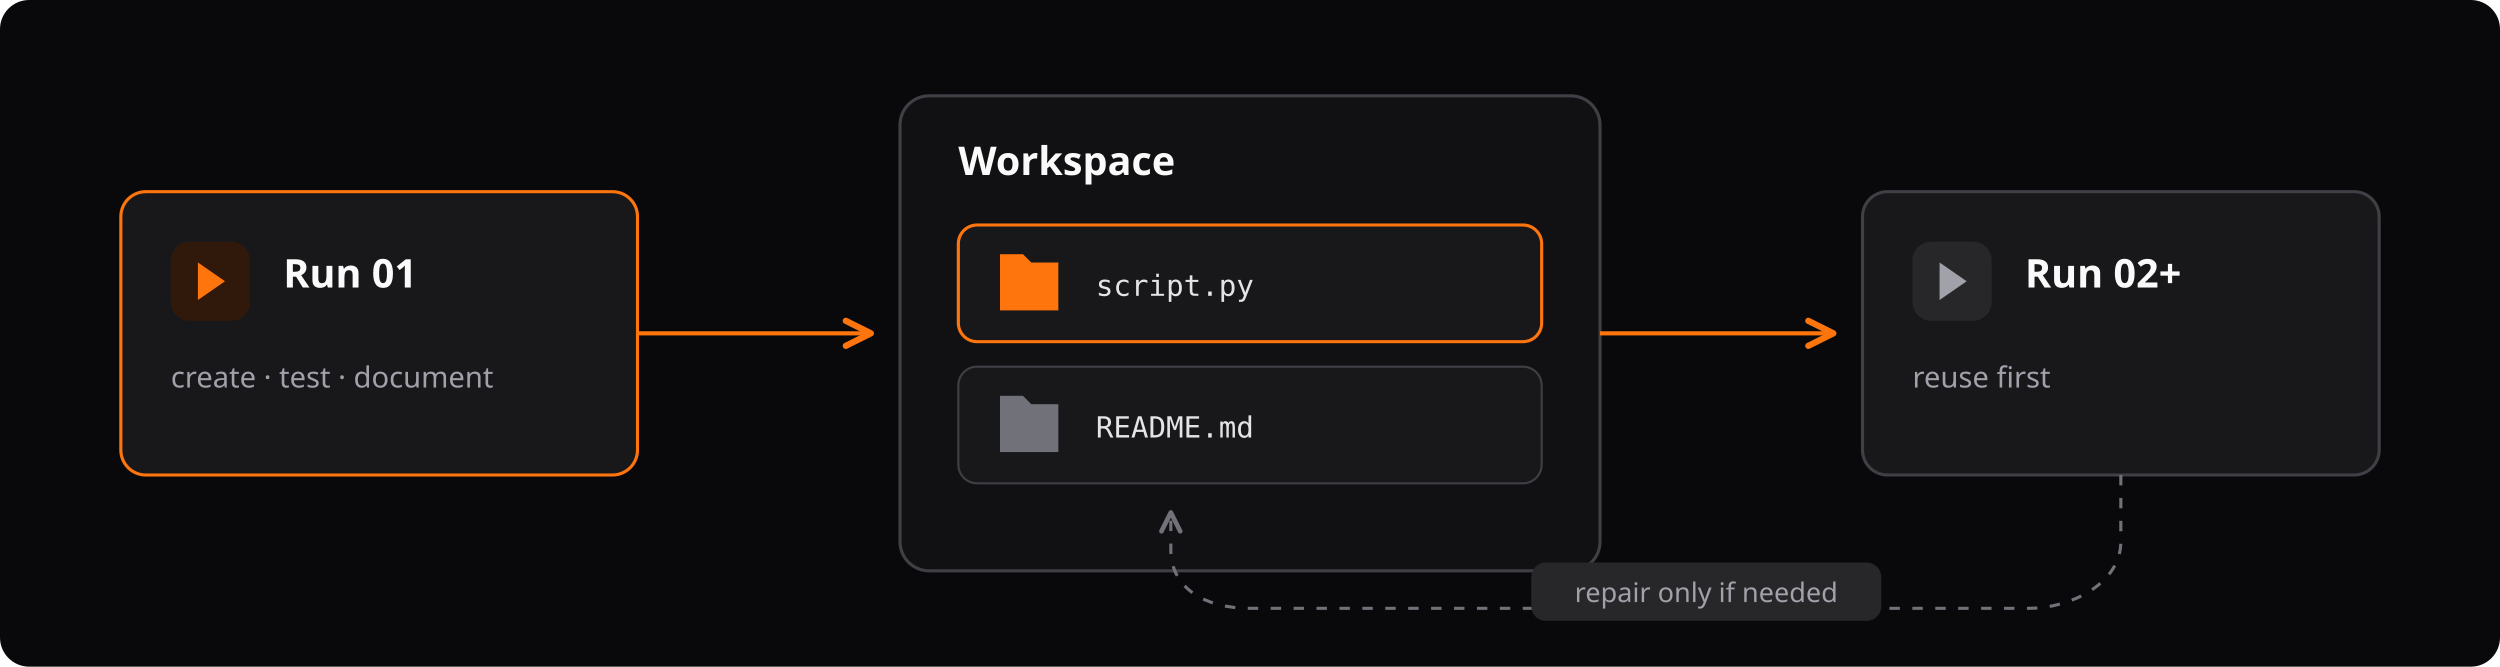
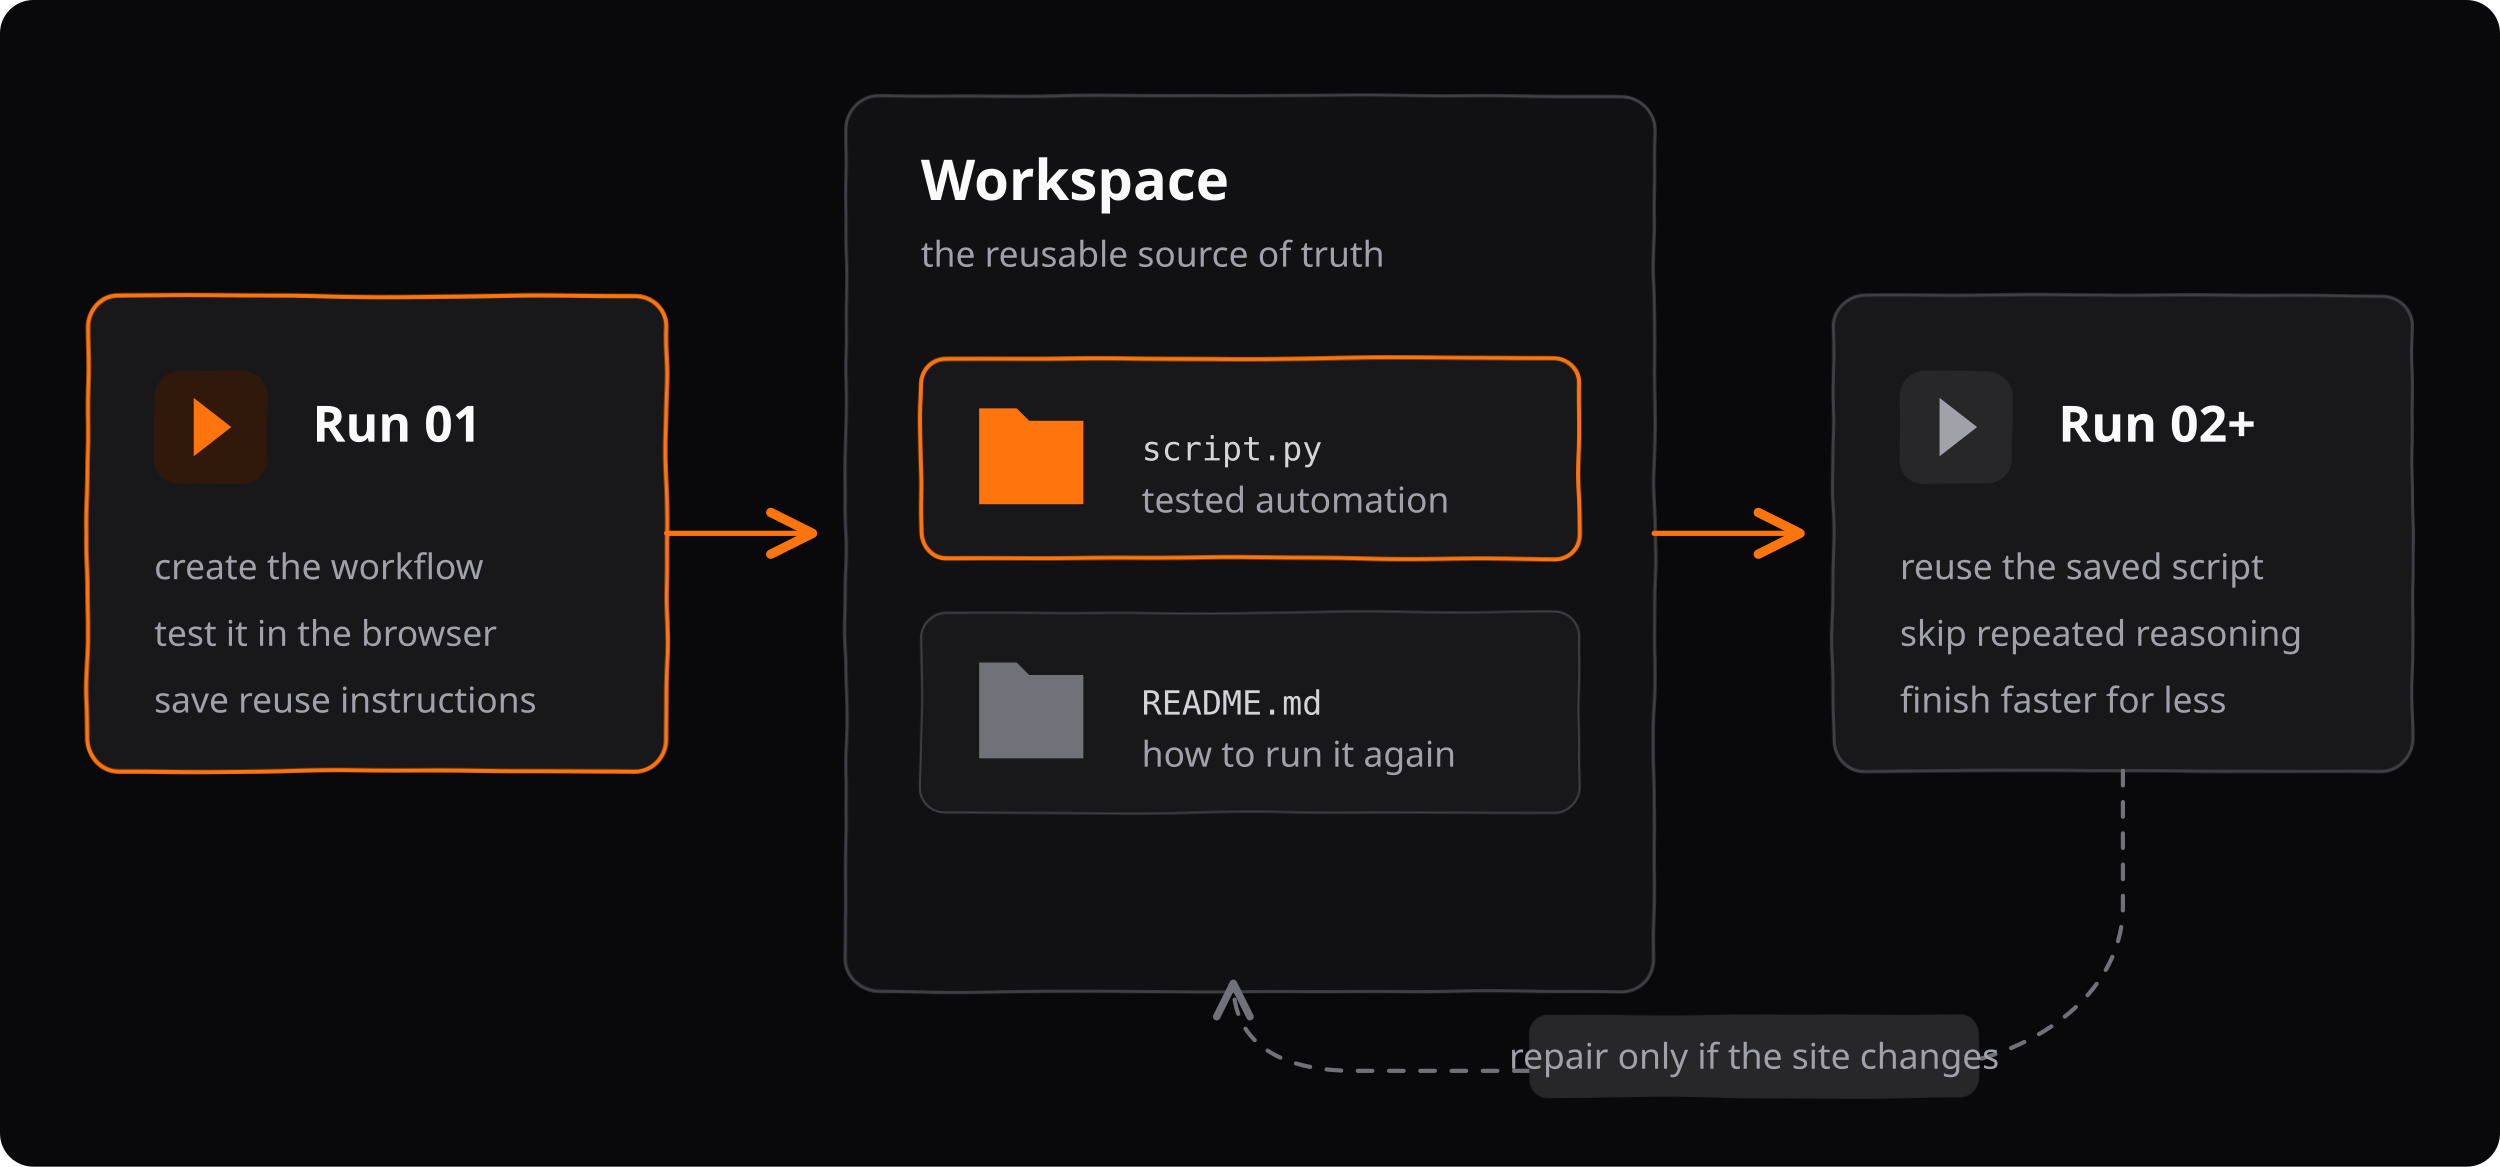
- <svg xmlns="http://www.w3.org/2000/svg" width="1200" height="320" viewBox="0 0 1200 320" fill="none" role="img" aria-labelledby="title desc">
+ <svg xmlns="http://www.w3.org/2000/svg" width="1200" height="560" viewBox="0 0 1200 560" fill="none" role="img" aria-labelledby="title desc">
+   <style>
+     .heading{fill:#FAFAFA;font:650 27px Geist,ui-sans-serif,system-ui,sans-serif}
+     .label{fill:#FAFAFA;font:620 24px Geist,ui-sans-serif,system-ui,sans-serif}
+     .body{fill:#A1A1AA;font:17px Geist,ui-sans-serif,system-ui,sans-serif}
+     .mono{fill:#D4D4D8;font:16px "Geist Mono",ui-monospace,monospace}
+     rect:not(.canvas),circle{filter:url(#rough)}path{stroke-linecap:round;stroke-linejoin:round}
+   </style>
  <defs>
-     <marker id="arrow-orange" markerWidth="8" markerHeight="8" refX="7" refY="4" orient="auto">
-       <path d="M1 1L7 4L1 7" fill="none" stroke="#FE750E" stroke-width="1.5" stroke-linecap="round" stroke-linejoin="round" />
+     <filter id="rough" x="-3%" y="-3%" width="106%" height="106%">
+       <feTurbulence type="fractalNoise" baseFrequency=".012 .025" numOctaves="2" seed="37" result="noise" />
+       <feDisplacementMap in="SourceGraphic" in2="noise" scale="2.2" xChannelSelector="R" yChannelSelector="G" />
+     </filter>
+     <marker id="orange" markerWidth="10" markerHeight="10" refX="9" refY="5" orient="auto">
+       <path d="M1 1L9 5L1 9" fill="none" stroke="#FE750E" stroke-width="1.8" stroke-linecap="round" stroke-linejoin="round" />
    </marker>
-     <marker id="arrow-gray" markerWidth="8" markerHeight="8" refX="7" refY="4" orient="auto">
-       <path d="M1 1L7 4L1 7" fill="none" stroke="#71717A" stroke-width="1.5" stroke-linecap="round" stroke-linejoin="round" />
+     <marker id="gray" markerWidth="10" markerHeight="10" refX="9" refY="5" orient="auto">
+       <path d="M1 1L9 5L1 9" fill="none" stroke="#71717A" stroke-width="1.8" stroke-linecap="round" stroke-linejoin="round" />
    </marker>
  </defs>
-   <rect width="1200" height="320" rx="14" fill="#09090B" />
-   <rect x="58" y="92" width="248" height="136" rx="12" fill="#18181B" stroke="#FE750E" stroke-width="1.5" />
-   <rect x="82" y="116" width="38" height="38" rx="9" fill="#30190B" />
-   <path d="M95 126L108 135L95 144V126Z" fill="#FE750E" />
-   <text x="136" y="138" fill="#FAFAFA" font-family="Geist, ui-sans-serif, system-ui, sans-serif" font-size="19" font-weight="600">Run 01</text>
-   <text x="82" y="186" fill="#A1A1AA" font-family="Geist, ui-sans-serif, system-ui, sans-serif" font-size="14">create · test · document</text>
-   <path d="M306 160H418" stroke="#FE750E" stroke-width="2" marker-end="url(#arrow-orange)" />
-   <rect x="432" y="46" width="336" height="228" rx="14" fill="#111113" stroke="#3F3F46" stroke-width="1.5" />
-   <text x="460" y="84" fill="#FAFAFA" font-family="Geist, ui-sans-serif, system-ui, sans-serif" font-size="19" font-weight="600">Workspace</text>
-   <rect x="460" y="108" width="280" height="56" rx="9" fill="#18181B" stroke="#FE750E" stroke-width="1.5" />
-   <path d="M480 122H491L495 126H508V149H480V122Z" fill="#FE750E" />
-   <text x="526" y="142" fill="#E4E4E7" font-family="Geist Mono, ui-monospace, monospace" font-size="14">script.py</text>
-   <rect x="460" y="176" width="280" height="56" rx="9" fill="#18181B" stroke="#3F3F46" />
-   <path d="M480 190H491L495 194H508V217H480V190Z" fill="#71717A" />
-   <text x="526" y="210" fill="#E4E4E7" font-family="Geist Mono, ui-monospace, monospace" font-size="14">README.md</text>
-   <path d="M768 160H880" stroke="#FE750E" stroke-width="2" marker-end="url(#arrow-orange)" />
-   <rect x="894" y="92" width="248" height="136" rx="12" fill="#18181B" stroke="#3F3F46" stroke-width="1.5" />
-   <rect x="918" y="116" width="38" height="38" rx="9" fill="#27272A" />
-   <path d="M931 126L944 135L931 144V126Z" fill="#A1A1AA" />
-   <text x="972" y="138" fill="#FAFAFA" font-family="Geist, ui-sans-serif, system-ui, sans-serif" font-size="19" font-weight="600">Run 02+</text>
-   <text x="918" y="186" fill="#A1A1AA" font-family="Geist, ui-sans-serif, system-ui, sans-serif" font-size="14">reuse first</text>
-   <path d="M1018 228V260C1018 280 994 292 974 292H600C578 292 562 282 562 264V246" stroke="#71717A" stroke-width="1.5" stroke-dasharray="5 6" fill="none" marker-end="url(#arrow-gray)" />
-   <rect x="735" y="270" width="168" height="28" rx="7" fill="#27272A" />
-   <text x="819" y="289" text-anchor="middle" fill="#A1A1AA" font-family="Geist, ui-sans-serif, system-ui, sans-serif" font-size="13">repair only if needed</text>
+   <rect class="canvas" width="1200" height="560" rx="16" fill="#09090B" />
+   <rect x="42" y="142" width="278" height="228" rx="15" fill="#18181B" stroke="#FE750E" stroke-width="2" />
+   <rect x="74" y="178" width="54" height="54" rx="12" fill="#30190B" />
+   <path d="M93 191L111 205L93 219V191Z" fill="#FE750E" />
+   <text x="150" y="212" class="label">Run 01</text>
+   <text x="74" y="278" class="body">create the workflow</text>
+   <text x="74" y="310" class="body">test it in the browser</text>
+   <text x="74" y="342" class="body">save reuse instructions</text>
+   <path d="M320 256H390" stroke="#FE750E" stroke-width="2.5" marker-end="url(#orange)" />
+   <rect x="406" y="46" width="388" height="430" rx="16" fill="#111113" stroke="#3F3F46" stroke-width="1.5" />
+   <text x="442" y="96" class="heading">Workspace</text>
+   <text x="442" y="128" class="body">the reusable source of truth</text>
+   <rect x="442" y="172" width="316" height="96" rx="12" fill="#18181B" stroke="#FE750E" stroke-width="2" />
+   <path d="M470 196H488L494 202H520V242H470V196Z" fill="#FE750E" />
+   <text x="548" y="221" class="mono">script.py</text>
+   <text x="548" y="246" class="body">tested automation</text>
+   <rect x="442" y="294" width="316" height="96" rx="12" fill="#18181B" stroke="#3F3F46" />
+   <path d="M470 318H488L494 324H520V364H470V318Z" fill="#71717A" />
+   <text x="548" y="343" class="mono">README.md</text>
+   <text x="548" y="368" class="body">how to run it again</text>
+   <path d="M794 256H864" stroke="#FE750E" stroke-width="2.5" marker-end="url(#orange)" />
+   <rect x="880" y="142" width="278" height="228" rx="15" fill="#18181B" stroke="#3F3F46" stroke-width="1.5" />
+   <rect x="912" y="178" width="54" height="54" rx="12" fill="#27272A" />
+   <path d="M931 191L949 205L931 219V191Z" fill="#A1A1AA" />
+   <text x="988" y="212" class="label">Run 02+</text>
+   <text x="912" y="278" class="body">reuse the saved script</text>
+   <text x="912" y="310" class="body">skip repeated reasoning</text>
+   <text x="912" y="342" class="body">finish faster for less</text>
+   <path d="M1019 370V435C1019 482 966 514 910 514H650C612 514 592 499 592 472" stroke="#71717A" stroke-width="2" stroke-dasharray="7 8" fill="none" marker-end="url(#gray)" />
+   <rect x="734" y="487" width="216" height="40" rx="9" fill="#27272A" />
+   <text x="842" y="513" text-anchor="middle" class="body">repair only if the site changes</text>
</svg>
